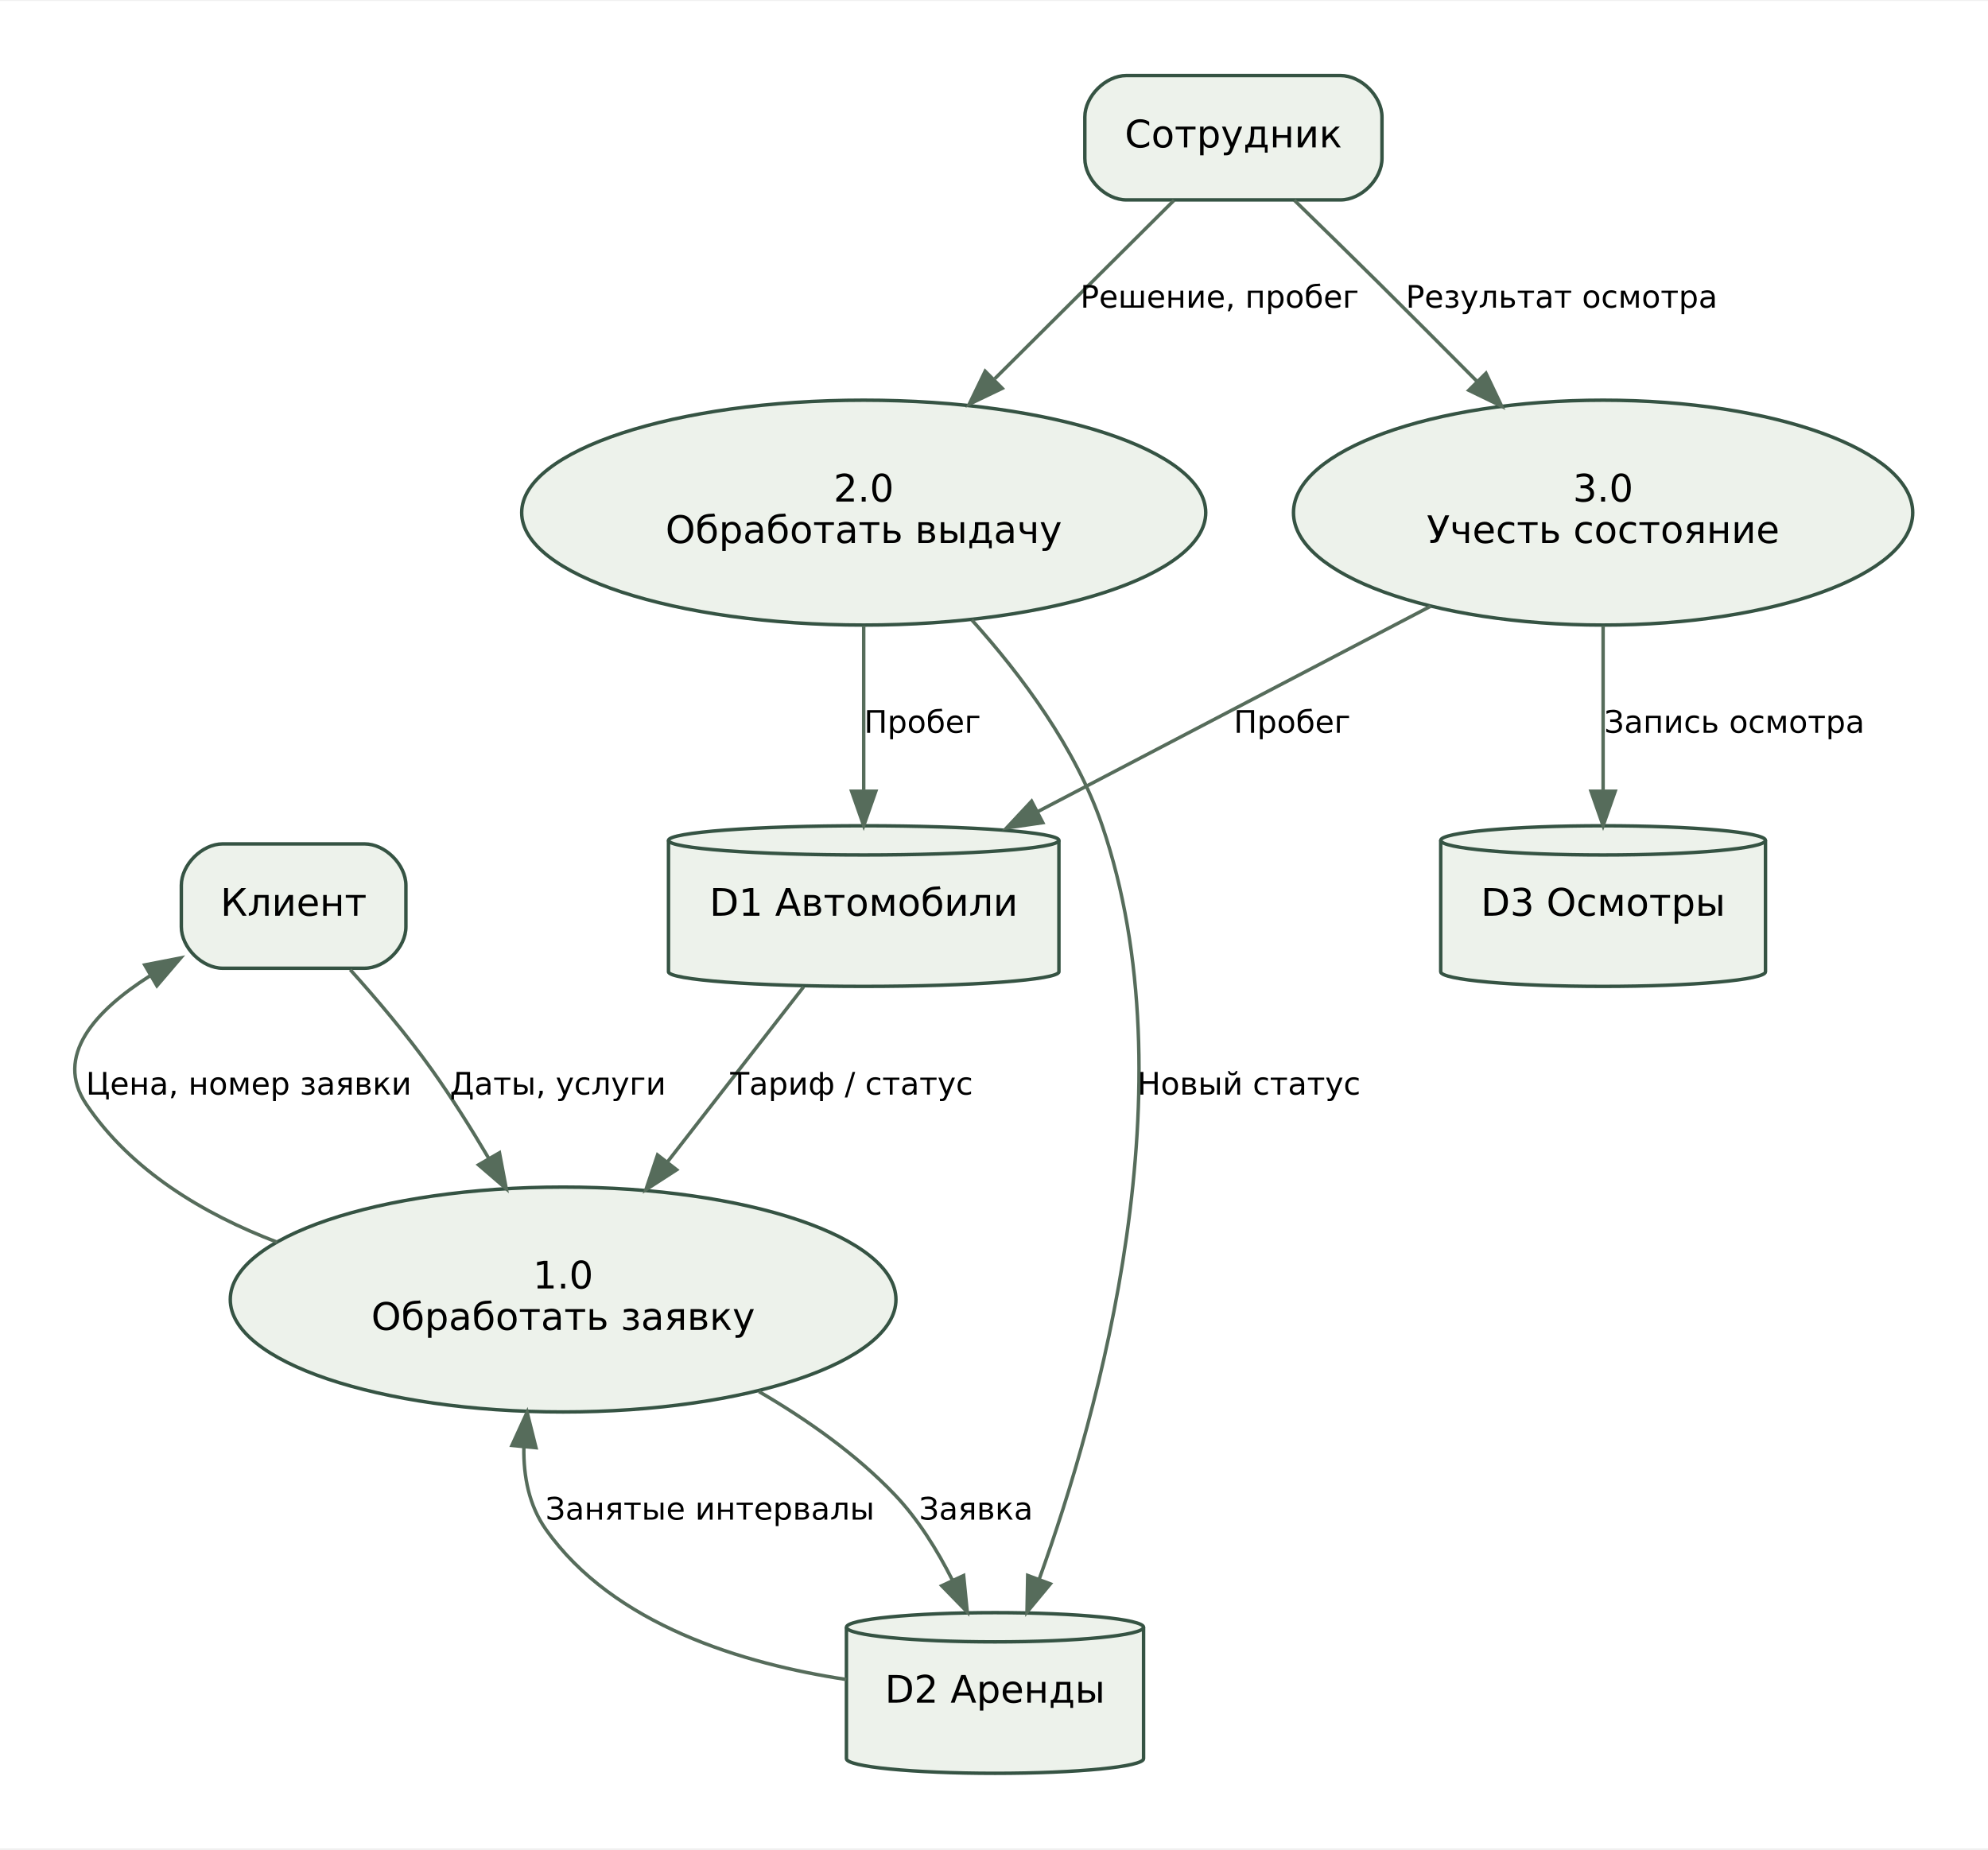
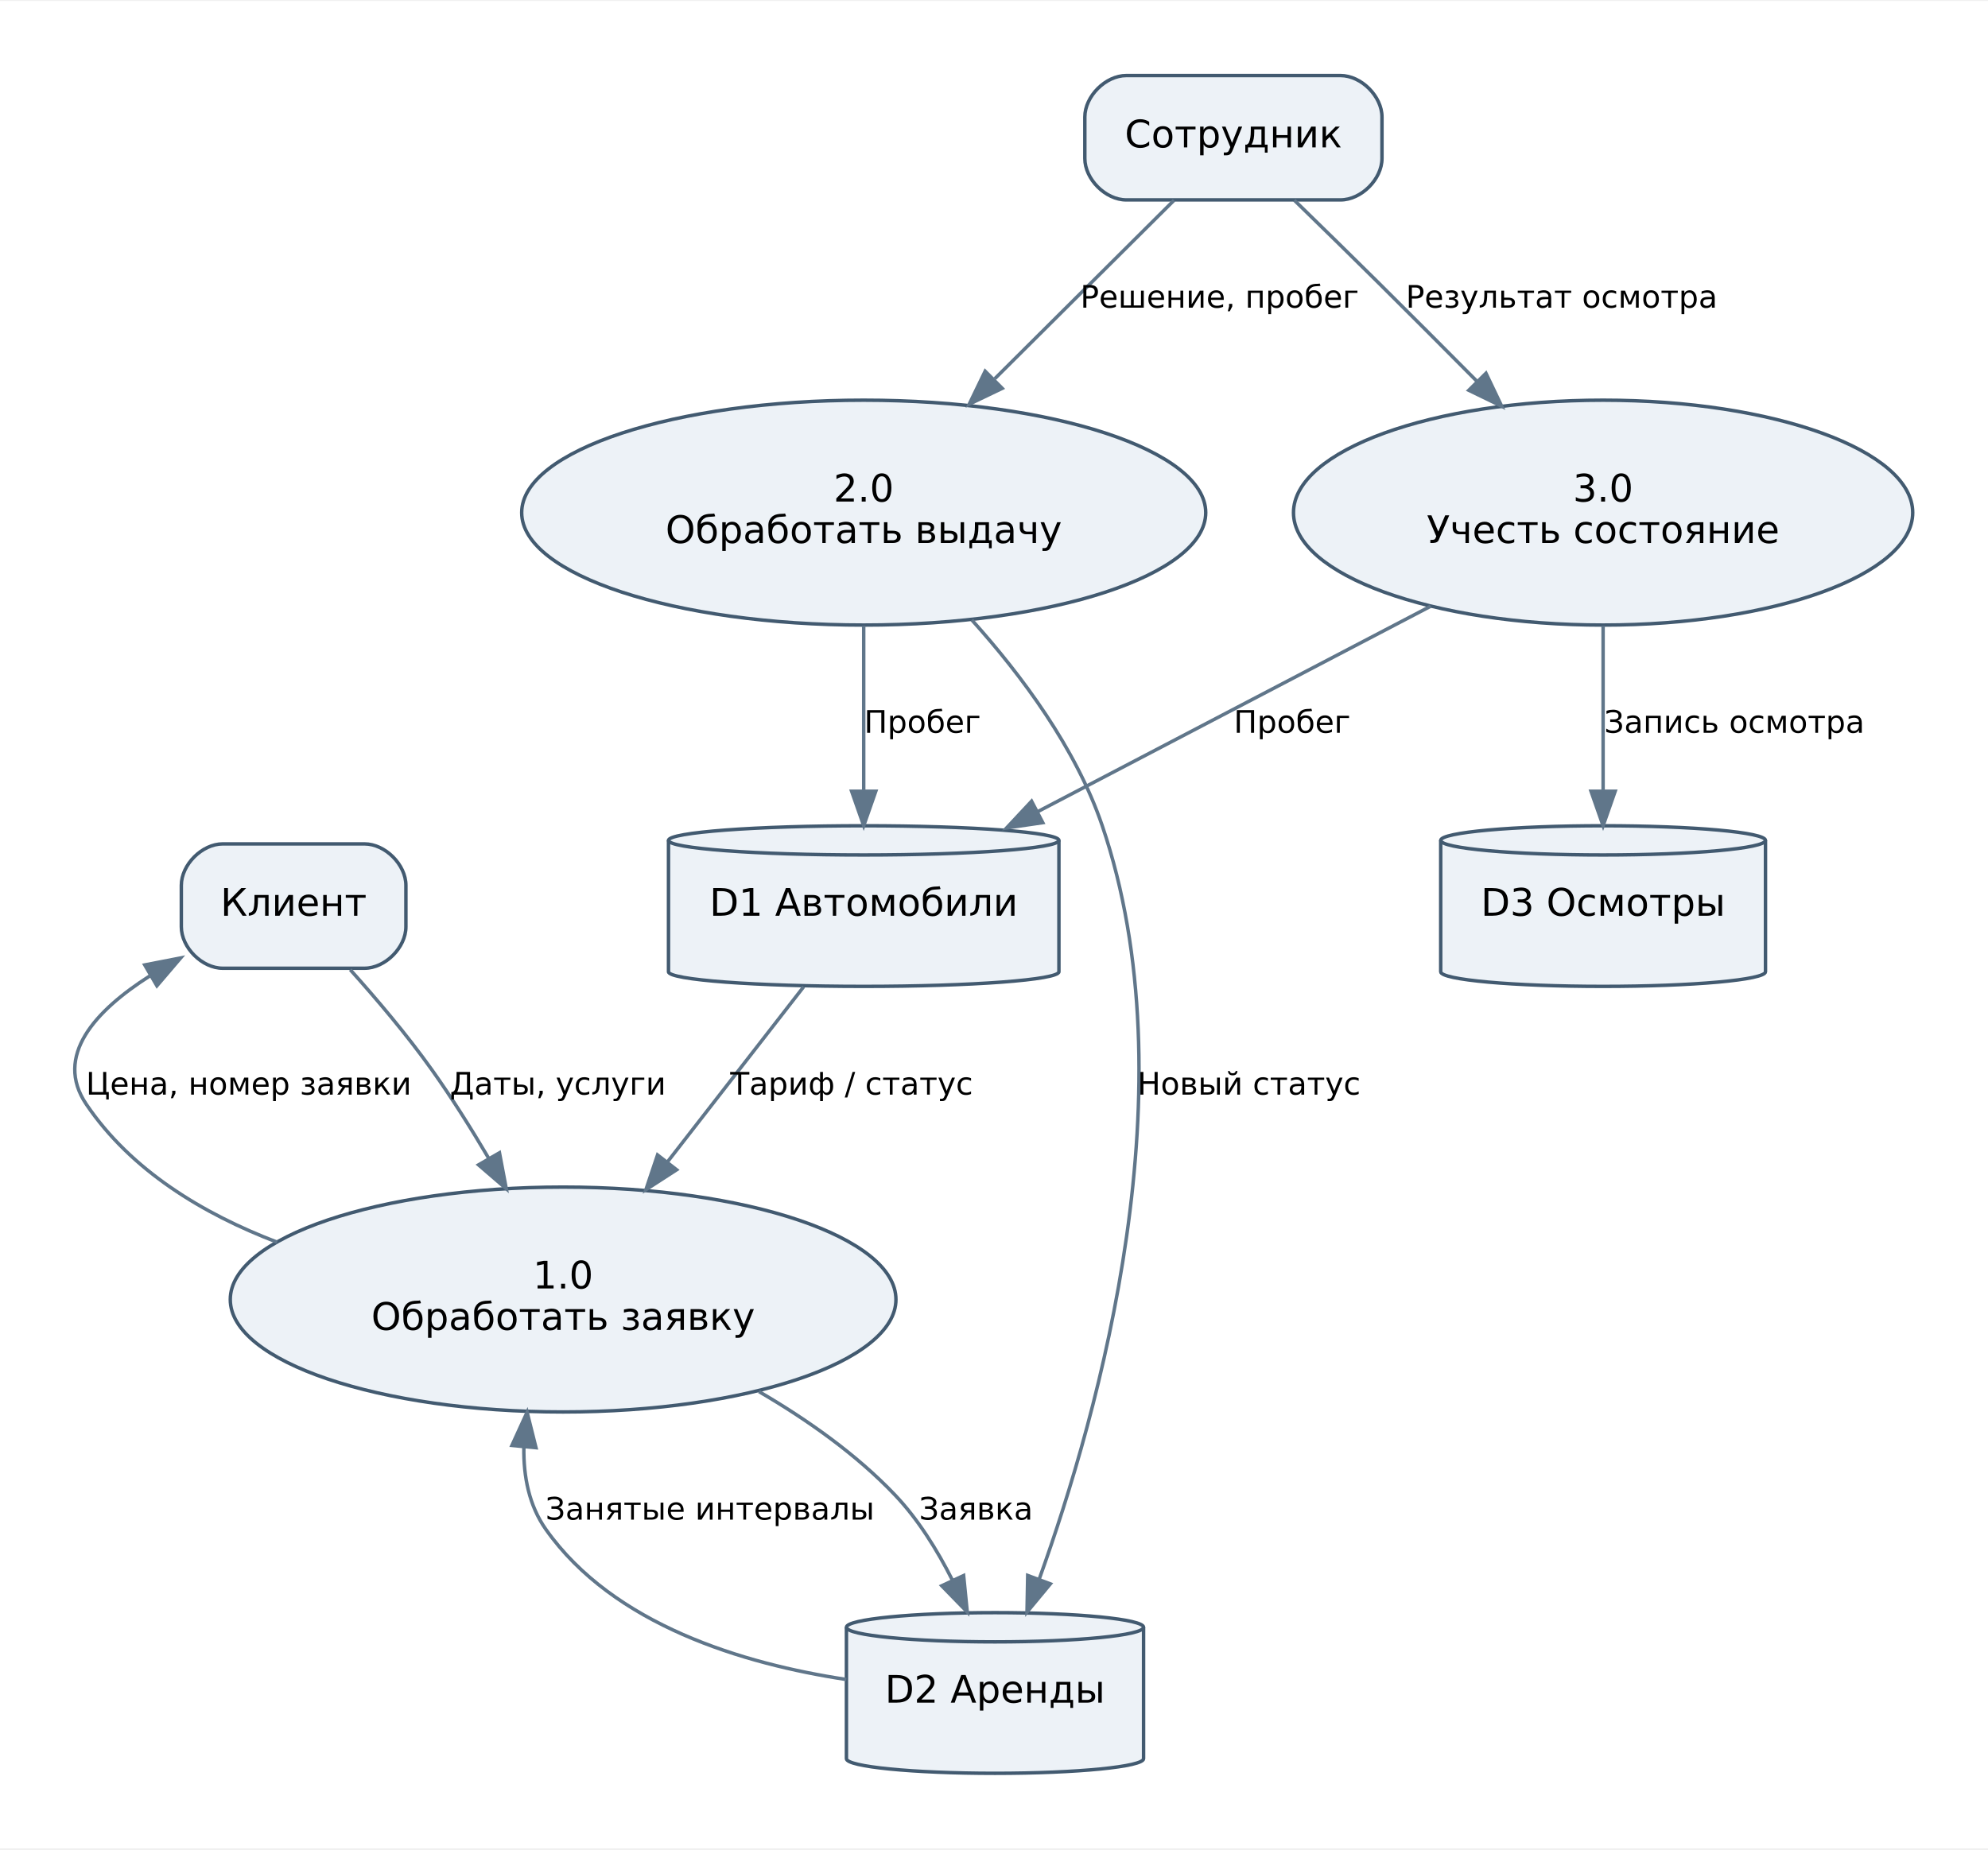
<svg xmlns="http://www.w3.org/2000/svg" width="575pt" height="535pt" viewBox="0.00 0.00 575.38 534.81">
  <g id="graph0" class="graph" transform="scale(1 1) rotate(0) translate(21.6 513.21)">
    <polygon fill="white" stroke="transparent" points="-21.6,21.6 -21.6,-513.21 553.78,-513.21 553.78,21.6 -21.6,21.6" />
    <g id="node1" class="node">
-       <path fill="#edf2eb" stroke="#355343" d="M83.88,-269.18C83.88,-269.18 42.88,-269.18 42.88,-269.18 36.88,-269.18 30.88,-263.18 30.88,-257.18 30.88,-257.18 30.88,-245.18 30.88,-245.18 30.88,-239.18 36.88,-233.18 42.88,-233.18 42.88,-233.18 83.88,-233.18 83.88,-233.18 89.88,-233.18 95.88,-239.18 95.88,-245.18 95.88,-245.18 95.88,-257.18 95.88,-257.18 95.88,-263.18 89.88,-269.18 83.88,-269.18" />
+       <path fill="#edf2f7" stroke="#425a70" d="M83.88,-269.18C83.88,-269.18 42.88,-269.18 42.88,-269.18 36.88,-269.18 30.88,-263.18 30.88,-257.18 30.88,-257.18 30.88,-245.18 30.88,-245.18 30.88,-239.18 36.88,-233.18 42.88,-233.18 42.88,-233.18 83.88,-233.18 83.88,-233.18 89.88,-233.18 95.88,-239.18 95.88,-245.18 95.88,-245.18 95.88,-257.18 95.88,-257.18 95.88,-263.18 89.88,-269.18 83.88,-269.18" />
      <text text-anchor="middle" x="63.38" y="-248.38" font-family="DejaVu Sans" font-size="11.00">Клиент</text>
    </g>
    <g id="node3" class="node">
-       <ellipse fill="#edf2eb" stroke="#355343" cx="141.38" cy="-137.28" rx="96.33" ry="32.55" />
+       <ellipse fill="#edf2f7" stroke="#425a70" cx="141.38" cy="-137.28" rx="96.33" ry="32.55" />
      <text text-anchor="middle" x="141.38" y="-140.48" font-family="DejaVu Sans" font-size="11.00">1.0</text>
      <text text-anchor="middle" x="141.38" y="-128.48" font-family="DejaVu Sans" font-size="11.00">Обработать заявку</text>
    </g>
    <g id="edge1" class="edge">
-       <path fill="none" stroke="#566c5b" d="M79.77,-232.76C87.35,-224.32 96.23,-213.85 103.38,-203.8 109.1,-195.77 114.73,-186.83 119.83,-178.19" />
-       <polygon fill="#566c5b" stroke="#566c5b" points="122.96,-179.76 124.93,-169.35 116.9,-176.26 122.96,-179.76" />
+       <path fill="none" stroke="#60768a" d="M79.77,-232.76C87.35,-224.32 96.23,-213.85 103.38,-203.8 109.1,-195.77 114.73,-186.83 119.83,-178.19" />
+       <polygon fill="#60768a" stroke="#60768a" points="122.96,-179.76 124.93,-169.35 116.9,-176.26 122.96,-179.76" />
      <text text-anchor="middle" x="139.88" y="-196.6" font-family="DejaVu Sans" font-size="9.00">Даты, услуги</text>
    </g>
    <g id="node2" class="node">
-       <path fill="#edf2eb" stroke="#355343" d="M366.38,-491.61C366.38,-491.61 304.38,-491.61 304.38,-491.61 298.38,-491.61 292.38,-485.61 292.38,-479.61 292.38,-479.61 292.38,-467.61 292.38,-467.61 292.38,-461.61 298.38,-455.61 304.38,-455.61 304.38,-455.61 366.38,-455.61 366.38,-455.61 372.38,-455.61 378.38,-461.61 378.38,-467.61 378.38,-467.61 378.38,-479.61 378.38,-479.61 378.38,-485.61 372.38,-491.61 366.38,-491.61" />
+       <path fill="#edf2f7" stroke="#425a70" d="M366.38,-491.61C366.38,-491.61 304.38,-491.61 304.38,-491.61 298.38,-491.61 292.38,-485.61 292.38,-479.61 292.38,-479.61 292.38,-467.61 292.38,-467.61 292.38,-461.61 298.38,-455.61 304.38,-455.61 304.38,-455.61 366.38,-455.61 366.38,-455.61 372.38,-455.61 378.38,-461.61 378.38,-467.61 378.38,-467.61 378.38,-479.61 378.38,-479.61 378.38,-485.61 372.38,-491.61 366.38,-491.61" />
      <text text-anchor="middle" x="335.38" y="-470.81" font-family="DejaVu Sans" font-size="11.00">Сотрудник</text>
    </g>
    <g id="node4" class="node">
-       <ellipse fill="#edf2eb" stroke="#355343" cx="228.38" cy="-365.08" rx="98.99" ry="32.55" />
+       <ellipse fill="#edf2f7" stroke="#425a70" cx="228.38" cy="-365.08" rx="98.99" ry="32.55" />
      <text text-anchor="middle" x="228.38" y="-368.28" font-family="DejaVu Sans" font-size="11.00">2.0</text>
      <text text-anchor="middle" x="228.38" y="-356.28" font-family="DejaVu Sans" font-size="11.00">Обработать выдачу</text>
    </g>
    <g id="edge6" class="edge">
-       <path fill="none" stroke="#566c5b" d="M318.19,-455.49C304.23,-441.6 284.04,-421.49 266.33,-403.86" />
-       <polygon fill="#566c5b" stroke="#566c5b" points="268.47,-401.06 258.92,-396.48 263.53,-406.02 268.47,-401.06" />
+       <path fill="none" stroke="#60768a" d="M318.19,-455.49C304.23,-441.6 284.04,-421.49 266.33,-403.86" />
+       <polygon fill="#60768a" stroke="#60768a" points="268.47,-401.06 258.92,-396.48 263.53,-406.02 268.47,-401.06" />
      <text text-anchor="middle" x="331.38" y="-424.41" font-family="DejaVu Sans" font-size="9.00">Решение, пробег</text>
    </g>
    <g id="node5" class="node">
-       <ellipse fill="#edf2eb" stroke="#355343" cx="442.38" cy="-365.08" rx="89.61" ry="32.55" />
+       <ellipse fill="#edf2f7" stroke="#425a70" cx="442.38" cy="-365.08" rx="89.61" ry="32.55" />
      <text text-anchor="middle" x="442.38" y="-368.28" font-family="DejaVu Sans" font-size="11.00">3.0</text>
      <text text-anchor="middle" x="442.38" y="-356.28" font-family="DejaVu Sans" font-size="11.00">Учесть состояние</text>
    </g>
    <g id="edge9" class="edge">
-       <path fill="none" stroke="#566c5b" d="M353.02,-455.51C360.55,-448.18 369.42,-439.5 377.38,-431.61 386.63,-422.44 396.55,-412.48 405.8,-403.17" />
-       <polygon fill="#566c5b" stroke="#566c5b" points="408.48,-405.43 413.04,-395.87 403.51,-400.5 408.48,-405.43" />
+       <path fill="none" stroke="#60768a" d="M353.02,-455.51C360.55,-448.18 369.42,-439.5 377.38,-431.61 386.63,-422.44 396.55,-412.48 405.8,-403.17" />
+       <polygon fill="#60768a" stroke="#60768a" points="408.48,-405.43 413.04,-395.87 403.51,-400.5 408.48,-405.43" />
      <text text-anchor="middle" x="430.38" y="-424.41" font-family="DejaVu Sans" font-size="9.00">Результат осмотра</text>
    </g>
    <g id="edge2" class="edge">
-       <path fill="none" stroke="#566c5b" d="M58.61,-153.88C37.08,-162.1 16.32,-174.65 3.38,-193.8 -6.07,-207.79 5.98,-220.88 21.69,-230.91" />
-       <polygon fill="#566c5b" stroke="#566c5b" points="20.29,-234.14 30.69,-236.16 23.81,-228.1 20.29,-234.14" />
+       <path fill="none" stroke="#60768a" d="M58.61,-153.88C37.08,-162.1 16.32,-174.65 3.38,-193.8 -6.07,-207.79 5.98,-220.88 21.69,-230.91" />
+       <polygon fill="#60768a" stroke="#60768a" points="20.29,-234.14 30.69,-236.16 23.81,-228.1 20.29,-234.14" />
      <text text-anchor="middle" x="50.38" y="-196.6" font-family="DejaVu Sans" font-size="9.00">Цена, номер заявки</text>
    </g>
    <g id="node7" class="node">
-       <path fill="#edf2eb" stroke="#355343" d="M309.38,-42.4C309.38,-44.73 290.11,-46.63 266.38,-46.63 242.66,-46.63 223.38,-44.73 223.38,-42.4 223.38,-42.4 223.38,-4.35 223.38,-4.35 223.38,-2.02 242.66,-0.12 266.38,-0.12 290.11,-0.12 309.38,-2.02 309.38,-4.35 309.38,-4.35 309.38,-42.4 309.38,-42.4" />
-       <path fill="none" stroke="#355343" d="M309.38,-42.4C309.38,-40.07 290.11,-38.17 266.38,-38.17 242.66,-38.17 223.38,-40.07 223.38,-42.4" />
+       <path fill="#edf2f7" stroke="#425a70" d="M309.38,-42.4C309.38,-44.73 290.11,-46.63 266.38,-46.63 242.66,-46.63 223.38,-44.73 223.38,-42.4 223.38,-42.4 223.38,-4.35 223.38,-4.35 223.38,-2.02 242.66,-0.12 266.38,-0.12 290.11,-0.12 309.38,-2.02 309.38,-4.35 309.38,-4.35 309.38,-42.4 309.38,-42.4" />
+       <path fill="none" stroke="#425a70" d="M309.38,-42.4C309.38,-40.07 290.11,-38.17 266.38,-38.17 242.66,-38.17 223.38,-40.07 223.38,-42.4" />
      <text text-anchor="middle" x="266.38" y="-20.57" font-family="DejaVu Sans" font-size="11.00">D2 Аренды</text>
    </g>
    <g id="edge4" class="edge">
-       <path fill="none" stroke="#566c5b" d="M198.06,-110.63C212.06,-102.47 226.23,-92.46 237.38,-80.75 244.13,-73.67 249.68,-64.71 254.06,-56.03" />
-       <polygon fill="#566c5b" stroke="#566c5b" points="257.3,-57.37 258.35,-46.82 250.96,-54.41 257.3,-57.37" />
+       <path fill="none" stroke="#60768a" d="M198.06,-110.63C212.06,-102.47 226.23,-92.46 237.38,-80.75 244.13,-73.67 249.68,-64.71 254.06,-56.03" />
+       <polygon fill="#60768a" stroke="#60768a" points="257.3,-57.37 258.35,-46.82 250.96,-54.41 257.3,-57.37" />
      <text text-anchor="middle" x="260.88" y="-73.55" font-family="DejaVu Sans" font-size="9.00">Заявка</text>
    </g>
    <g id="node6" class="node">
-       <path fill="#edf2eb" stroke="#355343" d="M284.88,-270.2C284.88,-272.53 259.56,-274.43 228.38,-274.43 197.21,-274.43 171.88,-272.53 171.88,-270.2 171.88,-270.2 171.88,-232.16 171.88,-232.16 171.88,-229.82 197.21,-227.93 228.38,-227.93 259.56,-227.93 284.88,-229.82 284.88,-232.16 284.88,-232.16 284.88,-270.2 284.88,-270.2" />
-       <path fill="none" stroke="#355343" d="M284.88,-270.2C284.88,-267.87 259.56,-265.97 228.38,-265.97 197.21,-265.97 171.88,-267.87 171.88,-270.2" />
+       <path fill="#edf2f7" stroke="#425a70" d="M284.88,-270.2C284.88,-272.53 259.56,-274.43 228.38,-274.43 197.21,-274.43 171.88,-272.53 171.88,-270.2 171.88,-270.2 171.88,-232.16 171.88,-232.16 171.88,-229.82 197.21,-227.93 228.38,-227.93 259.56,-227.93 284.88,-229.82 284.88,-232.16 284.88,-232.16 284.88,-270.2 284.88,-270.2" />
+       <path fill="none" stroke="#425a70" d="M284.88,-270.2C284.88,-267.87 259.56,-265.97 228.38,-265.97 197.21,-265.97 171.88,-267.87 171.88,-270.2" />
      <text text-anchor="middle" x="228.38" y="-248.38" font-family="DejaVu Sans" font-size="11.00">D1 Автомобили</text>
    </g>
    <g id="edge8" class="edge">
-       <path fill="none" stroke="#566c5b" d="M228.38,-332.31C228.38,-317.44 228.38,-299.75 228.38,-284.78" />
-       <polygon fill="#566c5b" stroke="#566c5b" points="231.88,-284.43 228.38,-274.43 224.88,-284.43 231.88,-284.43" />
+       <path fill="none" stroke="#60768a" d="M228.38,-332.31C228.38,-317.44 228.38,-299.75 228.38,-284.78" />
+       <polygon fill="#60768a" stroke="#60768a" points="231.88,-284.43 228.38,-274.43 224.88,-284.43 231.88,-284.43" />
      <text text-anchor="middle" x="245.38" y="-301.35" font-family="DejaVu Sans" font-size="9.00">Пробег</text>
    </g>
    <g id="edge7" class="edge">
-       <path fill="none" stroke="#566c5b" d="M259.68,-334C274.15,-317.91 289.79,-296.84 297.38,-274.55 323.01,-199.33 296.68,-104.95 279.21,-56.43" />
-       <polygon fill="#566c5b" stroke="#566c5b" points="282.4,-54.96 275.64,-46.8 275.84,-57.4 282.4,-54.96" />
+       <path fill="none" stroke="#60768a" d="M259.68,-334C274.15,-317.91 289.79,-296.84 297.38,-274.55 323.01,-199.33 296.68,-104.95 279.21,-56.43" />
+       <polygon fill="#60768a" stroke="#60768a" points="282.4,-54.96 275.64,-46.8 275.84,-57.4 282.4,-54.96" />
      <text text-anchor="middle" x="339.88" y="-196.6" font-family="DejaVu Sans" font-size="9.00">Новый статус</text>
    </g>
    <g id="edge11" class="edge">
-       <path fill="none" stroke="#566c5b" d="M392.48,-337.99C358.24,-320.08 312.97,-296.41 278.65,-278.47" />
-       <polygon fill="#566c5b" stroke="#566c5b" points="280.21,-275.33 269.73,-273.8 276.97,-281.54 280.21,-275.33" />
+       <path fill="none" stroke="#60768a" d="M392.48,-337.99C358.24,-320.08 312.97,-296.41 278.65,-278.47" />
+       <polygon fill="#60768a" stroke="#60768a" points="280.21,-275.33 269.73,-273.8 276.97,-281.54 280.21,-275.33" />
      <text text-anchor="middle" x="352.38" y="-301.35" font-family="DejaVu Sans" font-size="9.00">Пробег</text>
    </g>
    <g id="node8" class="node">
-       <path fill="#edf2eb" stroke="#355343" d="M489.38,-270.2C489.38,-272.53 468.32,-274.43 442.38,-274.43 416.45,-274.43 395.38,-272.53 395.38,-270.2 395.38,-270.2 395.38,-232.16 395.38,-232.16 395.38,-229.82 416.45,-227.93 442.38,-227.93 468.32,-227.93 489.38,-229.82 489.38,-232.16 489.38,-232.16 489.38,-270.2 489.38,-270.2" />
-       <path fill="none" stroke="#355343" d="M489.38,-270.2C489.38,-267.87 468.32,-265.97 442.38,-265.97 416.45,-265.97 395.38,-267.87 395.38,-270.2" />
+       <path fill="#edf2f7" stroke="#425a70" d="M489.38,-270.2C489.38,-272.53 468.32,-274.43 442.38,-274.43 416.45,-274.43 395.38,-272.53 395.38,-270.2 395.38,-270.2 395.38,-232.16 395.38,-232.16 395.38,-229.82 416.45,-227.93 442.38,-227.93 468.32,-227.93 489.38,-229.82 489.38,-232.16 489.38,-232.16 489.38,-270.2 489.38,-270.2" />
+       <path fill="none" stroke="#425a70" d="M489.38,-270.2C489.38,-267.87 468.32,-265.97 442.38,-265.97 416.45,-265.97 395.38,-267.87 395.38,-270.2" />
      <text text-anchor="middle" x="442.38" y="-248.38" font-family="DejaVu Sans" font-size="11.00">D3 Осмотры</text>
    </g>
    <g id="edge10" class="edge">
-       <path fill="none" stroke="#566c5b" d="M442.38,-332.31C442.38,-317.44 442.38,-299.75 442.38,-284.78" />
-       <polygon fill="#566c5b" stroke="#566c5b" points="445.88,-284.43 442.38,-274.43 438.88,-284.43 445.88,-284.43" />
+       <path fill="none" stroke="#60768a" d="M442.38,-332.31C442.38,-317.44 442.38,-299.75 442.38,-284.78" />
+       <polygon fill="#60768a" stroke="#60768a" points="445.88,-284.43 442.38,-274.43 438.88,-284.43 445.88,-284.43" />
      <text text-anchor="middle" x="480.38" y="-301.35" font-family="DejaVu Sans" font-size="9.00">Запись осмотра</text>
    </g>
    <g id="edge3" class="edge">
-       <path fill="none" stroke="#566c5b" d="M210.99,-227.8C199.74,-213.33 184.79,-194.11 171.63,-177.18" />
-       <polygon fill="#566c5b" stroke="#566c5b" points="174.24,-174.84 165.34,-169.09 168.71,-179.13 174.24,-174.84" />
+       <path fill="none" stroke="#60768a" d="M210.99,-227.8C199.74,-213.33 184.79,-194.11 171.63,-177.18" />
+       <polygon fill="#60768a" stroke="#60768a" points="174.24,-174.84 165.34,-169.09 168.71,-179.13 174.24,-174.84" />
      <text text-anchor="middle" x="224.88" y="-196.6" font-family="DejaVu Sans" font-size="9.00">Тариф / статус</text>
    </g>
    <g id="edge5" class="edge">
-       <path fill="none" stroke="#566c5b" d="M223.35,-27.28C193.58,-31.79 155.92,-43.04 136.38,-70.75 131.52,-77.64 129.89,-86.02 130.02,-94.45" />
-       <polygon fill="#566c5b" stroke="#566c5b" points="126.56,-95.03 130.96,-104.66 133.53,-94.38 126.56,-95.03" />
+       <path fill="none" stroke="#60768a" d="M223.35,-27.28C193.58,-31.79 155.92,-43.04 136.38,-70.75 131.52,-77.64 129.89,-86.02 130.02,-94.45" />
+       <polygon fill="#60768a" stroke="#60768a" points="126.56,-95.03 130.96,-104.66 133.53,-94.38 126.56,-95.03" />
      <text text-anchor="middle" x="183.88" y="-73.55" font-family="DejaVu Sans" font-size="9.00">Занятые интервалы</text>
    </g>
  </g>
</svg>
